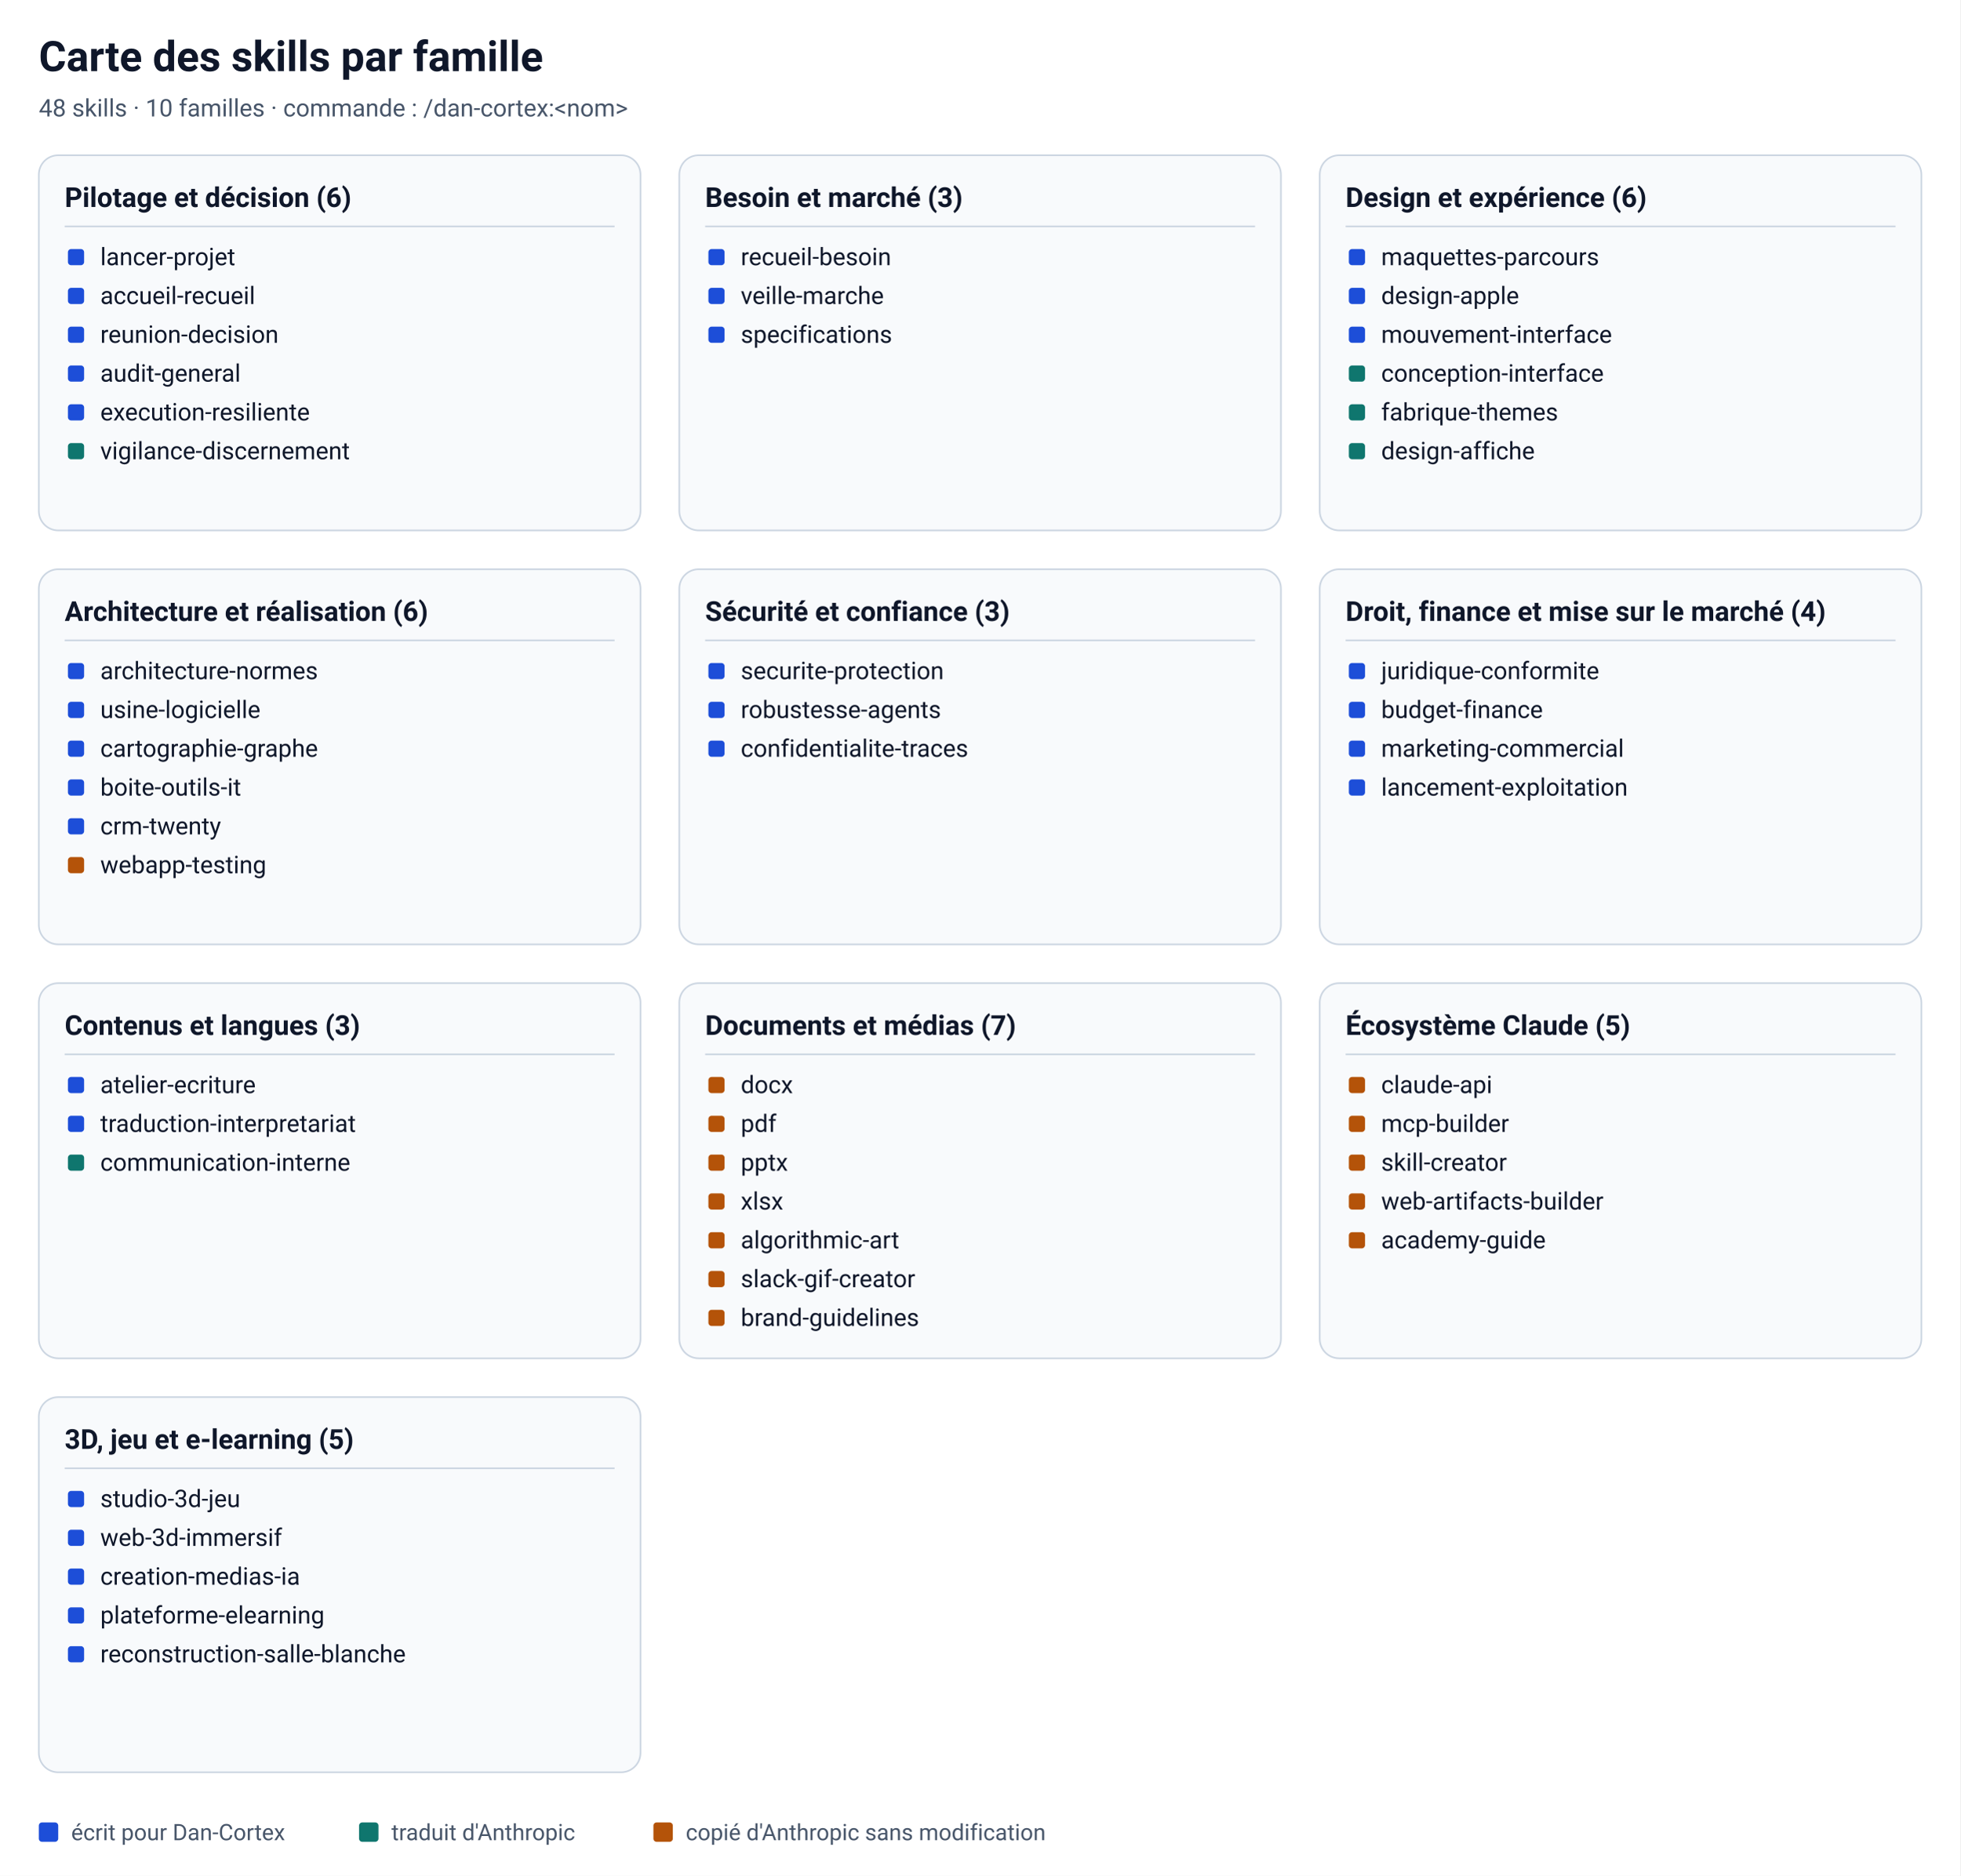
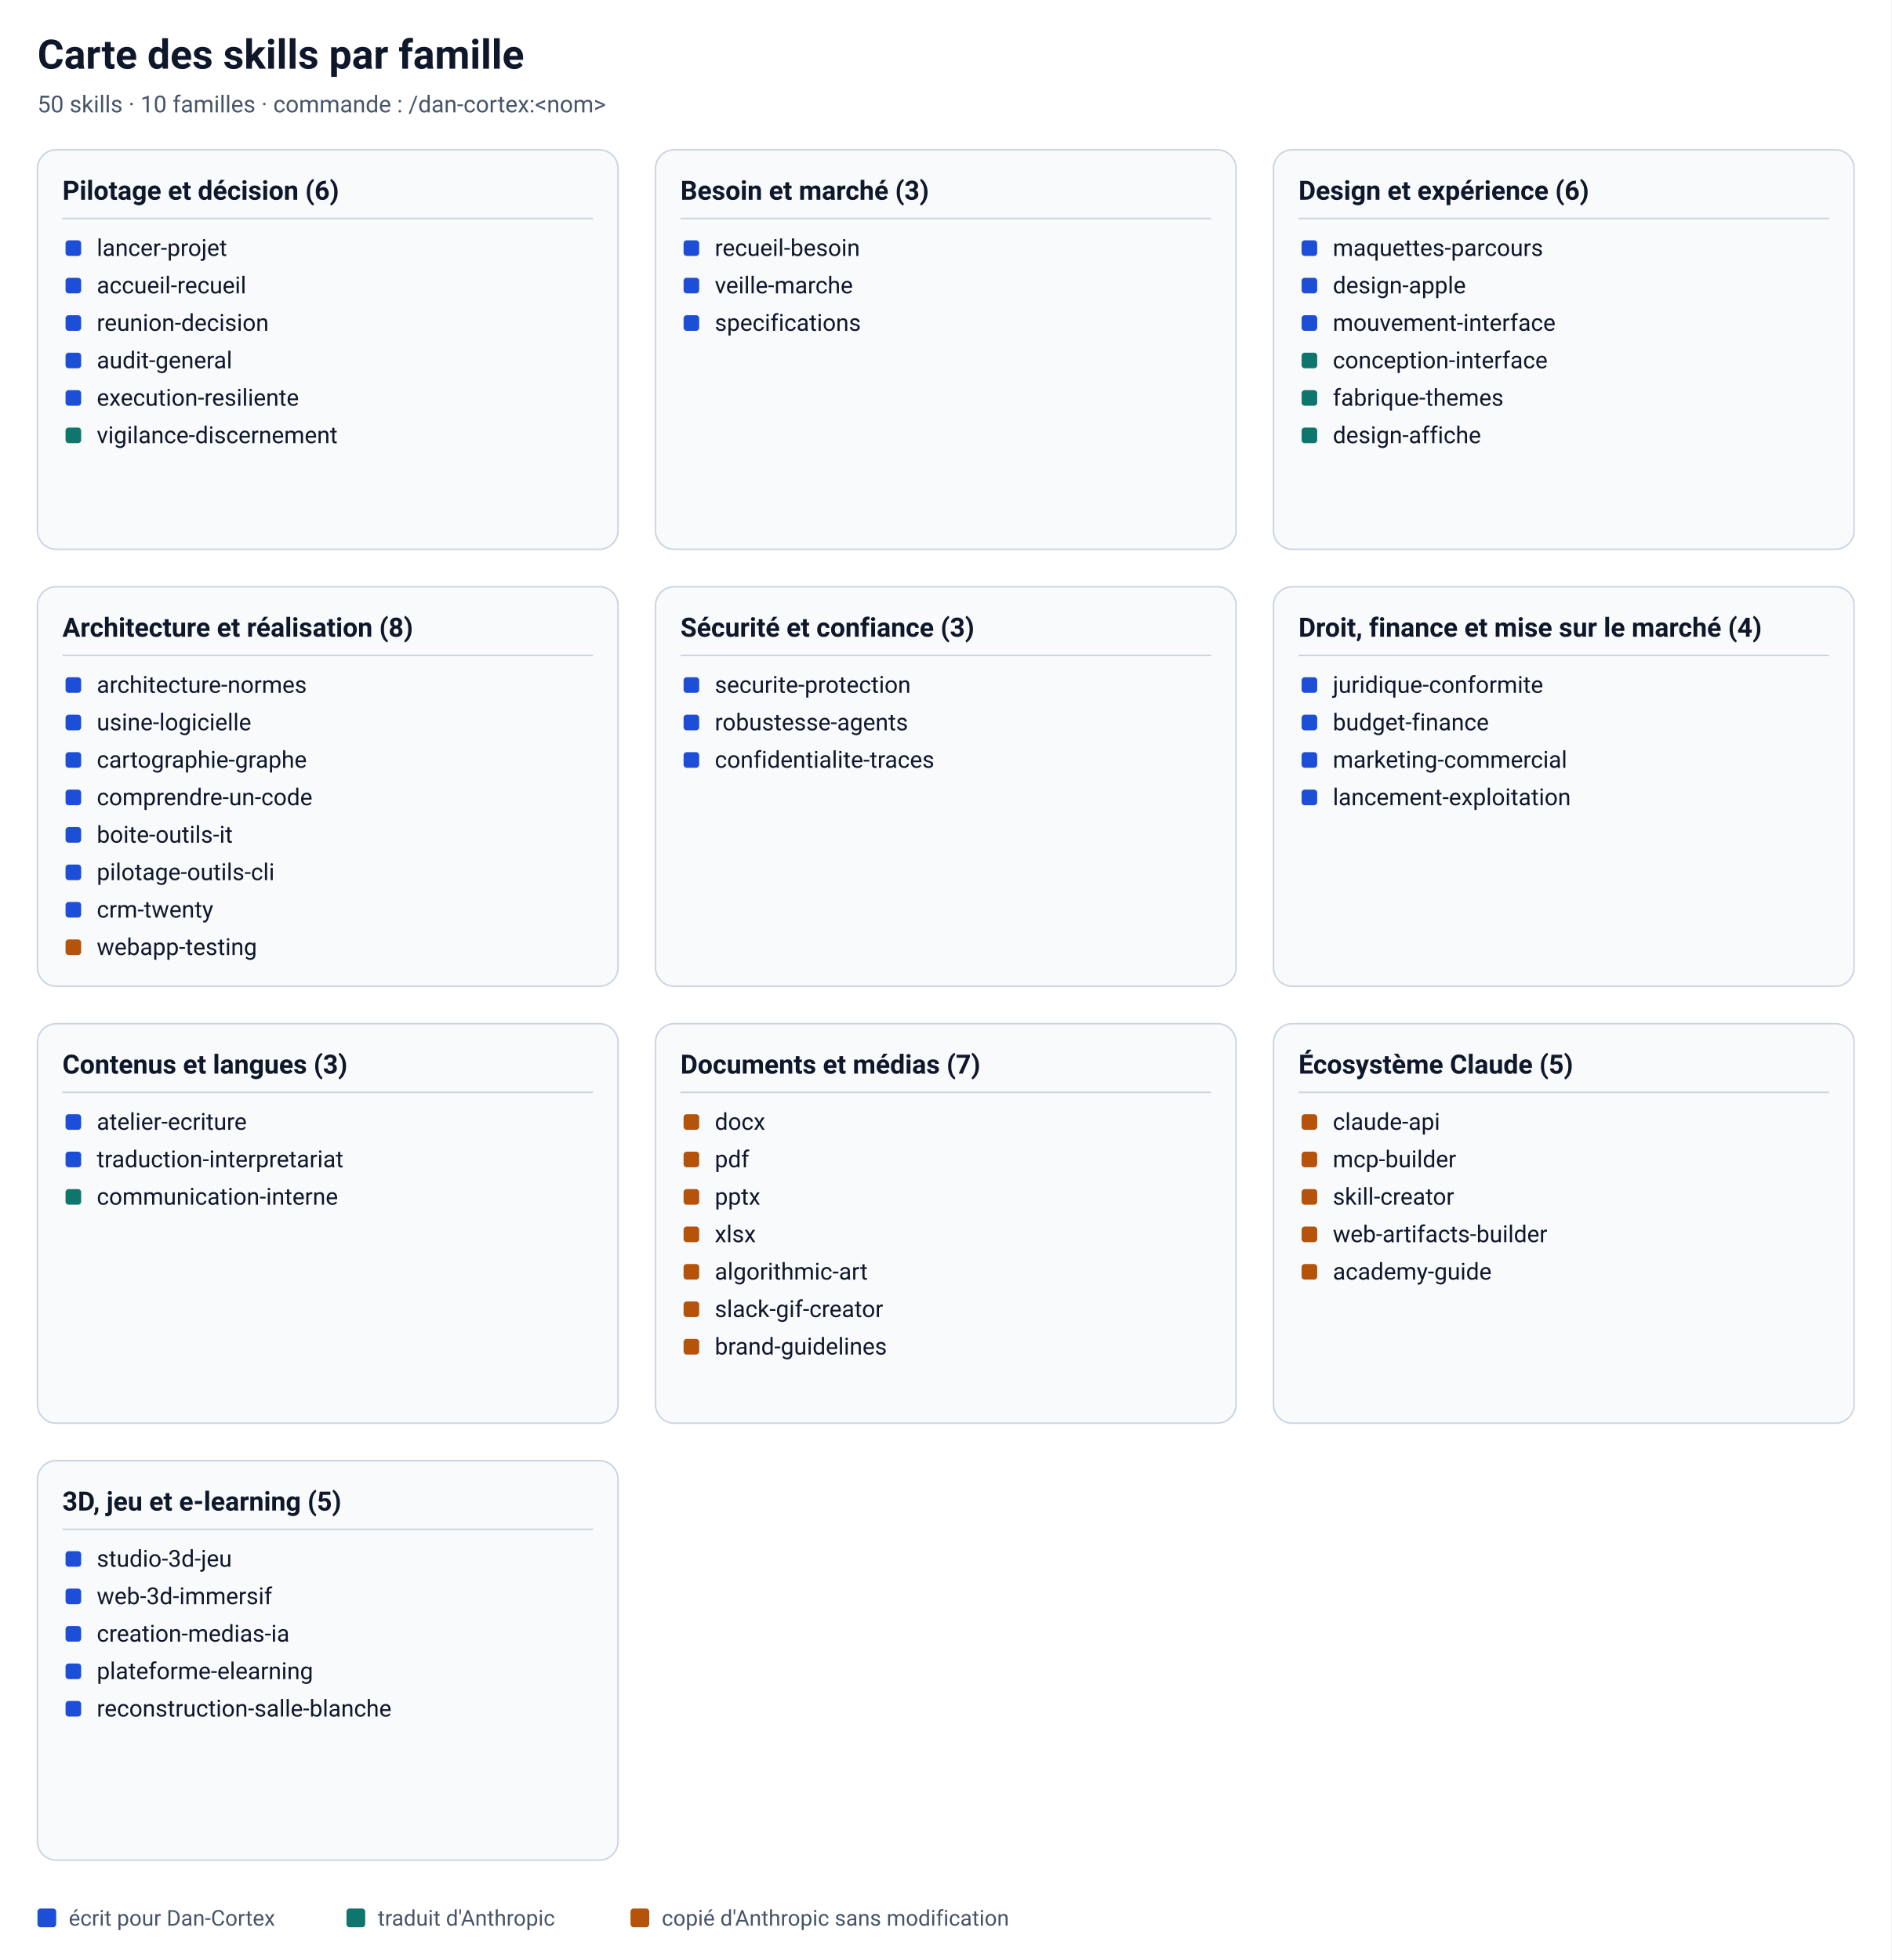
- <svg xmlns="http://www.w3.org/2000/svg" viewBox="0 0 1212 1160" width="1212" height="1160" role="img" aria-labelledby="titre desc" font-family="system-ui, -apple-system, 'Segoe UI', Roboto, Ubuntu, sans-serif">
+ <svg xmlns="http://www.w3.org/2000/svg" viewBox="0 0 1212 1256" width="1212" height="1256" role="img" aria-labelledby="titre desc" font-family="system-ui, -apple-system, 'Segoe UI', Roboto, Ubuntu, sans-serif">
  <rect width="100%" height="100%" fill="#FFFFFF" />
  <text x="24" y="44" font-size="26" fill="#0F172A" font-weight="700" text-anchor="start">Carte des skills par famille</text>
-   <text x="24" y="72" font-size="15" fill="#475569" font-weight="normal" text-anchor="start">48 skills · 10 familles · commande : /dan-cortex:&lt;nom&gt;</text>
+   <text x="24" y="72" font-size="15" fill="#475569" font-weight="normal" text-anchor="start">50 skills · 10 familles · commande : /dan-cortex:&lt;nom&gt;</text>
  <g>
-     <rect x="24" y="96" width="372" height="232" rx="12" fill="#F8FAFC" stroke="#CBD5E1" />
+     <rect x="24" y="96" width="372" height="256" rx="12" fill="#F8FAFC" stroke="#CBD5E1" />
    <text x="40" y="128" font-size="17" fill="#0F172A" font-weight="700" text-anchor="start">Pilotage et décision (6)</text>
    <line x1="40" y1="140" x2="380" y2="140" stroke="#CBD5E1" />
    <rect x="42" y="154" width="10" height="10" rx="2" fill="#1D4ED8" />
    <text x="62" y="164" font-size="15" fill="#0F172A" font-weight="normal" text-anchor="start">lancer-projet</text>
    <rect x="42" y="178" width="10" height="10" rx="2" fill="#1D4ED8" />
    <text x="62" y="188" font-size="15" fill="#0F172A" font-weight="normal" text-anchor="start">accueil-recueil</text>
    <rect x="42" y="202" width="10" height="10" rx="2" fill="#1D4ED8" />
    <text x="62" y="212" font-size="15" fill="#0F172A" font-weight="normal" text-anchor="start">reunion-decision</text>
    <rect x="42" y="226" width="10" height="10" rx="2" fill="#1D4ED8" />
    <text x="62" y="236" font-size="15" fill="#0F172A" font-weight="normal" text-anchor="start">audit-general</text>
    <rect x="42" y="250" width="10" height="10" rx="2" fill="#1D4ED8" />
    <text x="62" y="260" font-size="15" fill="#0F172A" font-weight="normal" text-anchor="start">execution-resiliente</text>
    <rect x="42" y="274" width="10" height="10" rx="2" fill="#0F766E" />
    <text x="62" y="284" font-size="15" fill="#0F172A" font-weight="normal" text-anchor="start">vigilance-discernement</text>
  </g>
  <g>
-     <rect x="420" y="96" width="372" height="232" rx="12" fill="#F8FAFC" stroke="#CBD5E1" />
+     <rect x="420" y="96" width="372" height="256" rx="12" fill="#F8FAFC" stroke="#CBD5E1" />
    <text x="436" y="128" font-size="17" fill="#0F172A" font-weight="700" text-anchor="start">Besoin et marché (3)</text>
    <line x1="436" y1="140" x2="776" y2="140" stroke="#CBD5E1" />
    <rect x="438" y="154" width="10" height="10" rx="2" fill="#1D4ED8" />
    <text x="458" y="164" font-size="15" fill="#0F172A" font-weight="normal" text-anchor="start">recueil-besoin</text>
    <rect x="438" y="178" width="10" height="10" rx="2" fill="#1D4ED8" />
    <text x="458" y="188" font-size="15" fill="#0F172A" font-weight="normal" text-anchor="start">veille-marche</text>
    <rect x="438" y="202" width="10" height="10" rx="2" fill="#1D4ED8" />
    <text x="458" y="212" font-size="15" fill="#0F172A" font-weight="normal" text-anchor="start">specifications</text>
  </g>
  <g>
-     <rect x="816" y="96" width="372" height="232" rx="12" fill="#F8FAFC" stroke="#CBD5E1" />
+     <rect x="816" y="96" width="372" height="256" rx="12" fill="#F8FAFC" stroke="#CBD5E1" />
    <text x="832" y="128" font-size="17" fill="#0F172A" font-weight="700" text-anchor="start">Design et expérience (6)</text>
    <line x1="832" y1="140" x2="1172" y2="140" stroke="#CBD5E1" />
    <rect x="834" y="154" width="10" height="10" rx="2" fill="#1D4ED8" />
    <text x="854" y="164" font-size="15" fill="#0F172A" font-weight="normal" text-anchor="start">maquettes-parcours</text>
    <rect x="834" y="178" width="10" height="10" rx="2" fill="#1D4ED8" />
    <text x="854" y="188" font-size="15" fill="#0F172A" font-weight="normal" text-anchor="start">design-apple</text>
    <rect x="834" y="202" width="10" height="10" rx="2" fill="#1D4ED8" />
    <text x="854" y="212" font-size="15" fill="#0F172A" font-weight="normal" text-anchor="start">mouvement-interface</text>
    <rect x="834" y="226" width="10" height="10" rx="2" fill="#0F766E" />
    <text x="854" y="236" font-size="15" fill="#0F172A" font-weight="normal" text-anchor="start">conception-interface</text>
    <rect x="834" y="250" width="10" height="10" rx="2" fill="#0F766E" />
    <text x="854" y="260" font-size="15" fill="#0F172A" font-weight="normal" text-anchor="start">fabrique-themes</text>
    <rect x="834" y="274" width="10" height="10" rx="2" fill="#0F766E" />
    <text x="854" y="284" font-size="15" fill="#0F172A" font-weight="normal" text-anchor="start">design-affiche</text>
  </g>
  <g>
-     <rect x="24" y="352" width="372" height="232" rx="12" fill="#F8FAFC" stroke="#CBD5E1" />
-     <text x="40" y="384" font-size="17" fill="#0F172A" font-weight="700" text-anchor="start">Architecture et réalisation (6)</text>
-     <line x1="40" y1="396" x2="380" y2="396" stroke="#CBD5E1" />
-     <rect x="42" y="410" width="10" height="10" rx="2" fill="#1D4ED8" />
-     <text x="62" y="420" font-size="15" fill="#0F172A" font-weight="normal" text-anchor="start">architecture-normes</text>
+     <rect x="24" y="376" width="372" height="256" rx="12" fill="#F8FAFC" stroke="#CBD5E1" />
+     <text x="40" y="408" font-size="17" fill="#0F172A" font-weight="700" text-anchor="start">Architecture et réalisation (8)</text>
+     <line x1="40" y1="420" x2="380" y2="420" stroke="#CBD5E1" />
    <rect x="42" y="434" width="10" height="10" rx="2" fill="#1D4ED8" />
-     <text x="62" y="444" font-size="15" fill="#0F172A" font-weight="normal" text-anchor="start">usine-logicielle</text>
+     <text x="62" y="444" font-size="15" fill="#0F172A" font-weight="normal" text-anchor="start">architecture-normes</text>
    <rect x="42" y="458" width="10" height="10" rx="2" fill="#1D4ED8" />
-     <text x="62" y="468" font-size="15" fill="#0F172A" font-weight="normal" text-anchor="start">cartographie-graphe</text>
+     <text x="62" y="468" font-size="15" fill="#0F172A" font-weight="normal" text-anchor="start">usine-logicielle</text>
    <rect x="42" y="482" width="10" height="10" rx="2" fill="#1D4ED8" />
-     <text x="62" y="492" font-size="15" fill="#0F172A" font-weight="normal" text-anchor="start">boite-outils-it</text>
+     <text x="62" y="492" font-size="15" fill="#0F172A" font-weight="normal" text-anchor="start">cartographie-graphe</text>
    <rect x="42" y="506" width="10" height="10" rx="2" fill="#1D4ED8" />
-     <text x="62" y="516" font-size="15" fill="#0F172A" font-weight="normal" text-anchor="start">crm-twenty</text>
-     <rect x="42" y="530" width="10" height="10" rx="2" fill="#B45309" />
-     <text x="62" y="540" font-size="15" fill="#0F172A" font-weight="normal" text-anchor="start">webapp-testing</text>
+     <text x="62" y="516" font-size="15" fill="#0F172A" font-weight="normal" text-anchor="start">comprendre-un-code</text>
+     <rect x="42" y="530" width="10" height="10" rx="2" fill="#1D4ED8" />
+     <text x="62" y="540" font-size="15" fill="#0F172A" font-weight="normal" text-anchor="start">boite-outils-it</text>
+     <rect x="42" y="554" width="10" height="10" rx="2" fill="#1D4ED8" />
+     <text x="62" y="564" font-size="15" fill="#0F172A" font-weight="normal" text-anchor="start">pilotage-outils-cli</text>
+     <rect x="42" y="578" width="10" height="10" rx="2" fill="#1D4ED8" />
+     <text x="62" y="588" font-size="15" fill="#0F172A" font-weight="normal" text-anchor="start">crm-twenty</text>
+     <rect x="42" y="602" width="10" height="10" rx="2" fill="#B45309" />
+     <text x="62" y="612" font-size="15" fill="#0F172A" font-weight="normal" text-anchor="start">webapp-testing</text>
  </g>
  <g>
-     <rect x="420" y="352" width="372" height="232" rx="12" fill="#F8FAFC" stroke="#CBD5E1" />
-     <text x="436" y="384" font-size="17" fill="#0F172A" font-weight="700" text-anchor="start">Sécurité et confiance (3)</text>
-     <line x1="436" y1="396" x2="776" y2="396" stroke="#CBD5E1" />
-     <rect x="438" y="410" width="10" height="10" rx="2" fill="#1D4ED8" />
-     <text x="458" y="420" font-size="15" fill="#0F172A" font-weight="normal" text-anchor="start">securite-protection</text>
+     <rect x="420" y="376" width="372" height="256" rx="12" fill="#F8FAFC" stroke="#CBD5E1" />
+     <text x="436" y="408" font-size="17" fill="#0F172A" font-weight="700" text-anchor="start">Sécurité et confiance (3)</text>
+     <line x1="436" y1="420" x2="776" y2="420" stroke="#CBD5E1" />
    <rect x="438" y="434" width="10" height="10" rx="2" fill="#1D4ED8" />
-     <text x="458" y="444" font-size="15" fill="#0F172A" font-weight="normal" text-anchor="start">robustesse-agents</text>
+     <text x="458" y="444" font-size="15" fill="#0F172A" font-weight="normal" text-anchor="start">securite-protection</text>
    <rect x="438" y="458" width="10" height="10" rx="2" fill="#1D4ED8" />
-     <text x="458" y="468" font-size="15" fill="#0F172A" font-weight="normal" text-anchor="start">confidentialite-traces</text>
+     <text x="458" y="468" font-size="15" fill="#0F172A" font-weight="normal" text-anchor="start">robustesse-agents</text>
+     <rect x="438" y="482" width="10" height="10" rx="2" fill="#1D4ED8" />
+     <text x="458" y="492" font-size="15" fill="#0F172A" font-weight="normal" text-anchor="start">confidentialite-traces</text>
  </g>
  <g>
-     <rect x="816" y="352" width="372" height="232" rx="12" fill="#F8FAFC" stroke="#CBD5E1" />
-     <text x="832" y="384" font-size="17" fill="#0F172A" font-weight="700" text-anchor="start">Droit, finance et mise sur le marché (4)</text>
-     <line x1="832" y1="396" x2="1172" y2="396" stroke="#CBD5E1" />
-     <rect x="834" y="410" width="10" height="10" rx="2" fill="#1D4ED8" />
-     <text x="854" y="420" font-size="15" fill="#0F172A" font-weight="normal" text-anchor="start">juridique-conformite</text>
+     <rect x="816" y="376" width="372" height="256" rx="12" fill="#F8FAFC" stroke="#CBD5E1" />
+     <text x="832" y="408" font-size="17" fill="#0F172A" font-weight="700" text-anchor="start">Droit, finance et mise sur le marché (4)</text>
+     <line x1="832" y1="420" x2="1172" y2="420" stroke="#CBD5E1" />
    <rect x="834" y="434" width="10" height="10" rx="2" fill="#1D4ED8" />
-     <text x="854" y="444" font-size="15" fill="#0F172A" font-weight="normal" text-anchor="start">budget-finance</text>
+     <text x="854" y="444" font-size="15" fill="#0F172A" font-weight="normal" text-anchor="start">juridique-conformite</text>
    <rect x="834" y="458" width="10" height="10" rx="2" fill="#1D4ED8" />
-     <text x="854" y="468" font-size="15" fill="#0F172A" font-weight="normal" text-anchor="start">marketing-commercial</text>
+     <text x="854" y="468" font-size="15" fill="#0F172A" font-weight="normal" text-anchor="start">budget-finance</text>
    <rect x="834" y="482" width="10" height="10" rx="2" fill="#1D4ED8" />
-     <text x="854" y="492" font-size="15" fill="#0F172A" font-weight="normal" text-anchor="start">lancement-exploitation</text>
+     <text x="854" y="492" font-size="15" fill="#0F172A" font-weight="normal" text-anchor="start">marketing-commercial</text>
+     <rect x="834" y="506" width="10" height="10" rx="2" fill="#1D4ED8" />
+     <text x="854" y="516" font-size="15" fill="#0F172A" font-weight="normal" text-anchor="start">lancement-exploitation</text>
  </g>
  <g>
-     <rect x="24" y="608" width="372" height="232" rx="12" fill="#F8FAFC" stroke="#CBD5E1" />
-     <text x="40" y="640" font-size="17" fill="#0F172A" font-weight="700" text-anchor="start">Contenus et langues (3)</text>
-     <line x1="40" y1="652" x2="380" y2="652" stroke="#CBD5E1" />
-     <rect x="42" y="666" width="10" height="10" rx="2" fill="#1D4ED8" />
-     <text x="62" y="676" font-size="15" fill="#0F172A" font-weight="normal" text-anchor="start">atelier-ecriture</text>
-     <rect x="42" y="690" width="10" height="10" rx="2" fill="#1D4ED8" />
-     <text x="62" y="700" font-size="15" fill="#0F172A" font-weight="normal" text-anchor="start">traduction-interpretariat</text>
-     <rect x="42" y="714" width="10" height="10" rx="2" fill="#0F766E" />
-     <text x="62" y="724" font-size="15" fill="#0F172A" font-weight="normal" text-anchor="start">communication-interne</text>
+     <rect x="24" y="656" width="372" height="256" rx="12" fill="#F8FAFC" stroke="#CBD5E1" />
+     <text x="40" y="688" font-size="17" fill="#0F172A" font-weight="700" text-anchor="start">Contenus et langues (3)</text>
+     <line x1="40" y1="700" x2="380" y2="700" stroke="#CBD5E1" />
+     <rect x="42" y="714" width="10" height="10" rx="2" fill="#1D4ED8" />
+     <text x="62" y="724" font-size="15" fill="#0F172A" font-weight="normal" text-anchor="start">atelier-ecriture</text>
+     <rect x="42" y="738" width="10" height="10" rx="2" fill="#1D4ED8" />
+     <text x="62" y="748" font-size="15" fill="#0F172A" font-weight="normal" text-anchor="start">traduction-interpretariat</text>
+     <rect x="42" y="762" width="10" height="10" rx="2" fill="#0F766E" />
+     <text x="62" y="772" font-size="15" fill="#0F172A" font-weight="normal" text-anchor="start">communication-interne</text>
  </g>
  <g>
-     <rect x="420" y="608" width="372" height="232" rx="12" fill="#F8FAFC" stroke="#CBD5E1" />
-     <text x="436" y="640" font-size="17" fill="#0F172A" font-weight="700" text-anchor="start">Documents et médias (7)</text>
-     <line x1="436" y1="652" x2="776" y2="652" stroke="#CBD5E1" />
-     <rect x="438" y="666" width="10" height="10" rx="2" fill="#B45309" />
-     <text x="458" y="676" font-size="15" fill="#0F172A" font-weight="normal" text-anchor="start">docx</text>
-     <rect x="438" y="690" width="10" height="10" rx="2" fill="#B45309" />
-     <text x="458" y="700" font-size="15" fill="#0F172A" font-weight="normal" text-anchor="start">pdf</text>
+     <rect x="420" y="656" width="372" height="256" rx="12" fill="#F8FAFC" stroke="#CBD5E1" />
+     <text x="436" y="688" font-size="17" fill="#0F172A" font-weight="700" text-anchor="start">Documents et médias (7)</text>
+     <line x1="436" y1="700" x2="776" y2="700" stroke="#CBD5E1" />
    <rect x="438" y="714" width="10" height="10" rx="2" fill="#B45309" />
-     <text x="458" y="724" font-size="15" fill="#0F172A" font-weight="normal" text-anchor="start">pptx</text>
+     <text x="458" y="724" font-size="15" fill="#0F172A" font-weight="normal" text-anchor="start">docx</text>
    <rect x="438" y="738" width="10" height="10" rx="2" fill="#B45309" />
-     <text x="458" y="748" font-size="15" fill="#0F172A" font-weight="normal" text-anchor="start">xlsx</text>
+     <text x="458" y="748" font-size="15" fill="#0F172A" font-weight="normal" text-anchor="start">pdf</text>
    <rect x="438" y="762" width="10" height="10" rx="2" fill="#B45309" />
-     <text x="458" y="772" font-size="15" fill="#0F172A" font-weight="normal" text-anchor="start">algorithmic-art</text>
+     <text x="458" y="772" font-size="15" fill="#0F172A" font-weight="normal" text-anchor="start">pptx</text>
    <rect x="438" y="786" width="10" height="10" rx="2" fill="#B45309" />
-     <text x="458" y="796" font-size="15" fill="#0F172A" font-weight="normal" text-anchor="start">slack-gif-creator</text>
+     <text x="458" y="796" font-size="15" fill="#0F172A" font-weight="normal" text-anchor="start">xlsx</text>
    <rect x="438" y="810" width="10" height="10" rx="2" fill="#B45309" />
-     <text x="458" y="820" font-size="15" fill="#0F172A" font-weight="normal" text-anchor="start">brand-guidelines</text>
+     <text x="458" y="820" font-size="15" fill="#0F172A" font-weight="normal" text-anchor="start">algorithmic-art</text>
+     <rect x="438" y="834" width="10" height="10" rx="2" fill="#B45309" />
+     <text x="458" y="844" font-size="15" fill="#0F172A" font-weight="normal" text-anchor="start">slack-gif-creator</text>
+     <rect x="438" y="858" width="10" height="10" rx="2" fill="#B45309" />
+     <text x="458" y="868" font-size="15" fill="#0F172A" font-weight="normal" text-anchor="start">brand-guidelines</text>
  </g>
  <g>
-     <rect x="816" y="608" width="372" height="232" rx="12" fill="#F8FAFC" stroke="#CBD5E1" />
-     <text x="832" y="640" font-size="17" fill="#0F172A" font-weight="700" text-anchor="start">Écosystème Claude (5)</text>
-     <line x1="832" y1="652" x2="1172" y2="652" stroke="#CBD5E1" />
-     <rect x="834" y="666" width="10" height="10" rx="2" fill="#B45309" />
-     <text x="854" y="676" font-size="15" fill="#0F172A" font-weight="normal" text-anchor="start">claude-api</text>
-     <rect x="834" y="690" width="10" height="10" rx="2" fill="#B45309" />
-     <text x="854" y="700" font-size="15" fill="#0F172A" font-weight="normal" text-anchor="start">mcp-builder</text>
+     <rect x="816" y="656" width="372" height="256" rx="12" fill="#F8FAFC" stroke="#CBD5E1" />
+     <text x="832" y="688" font-size="17" fill="#0F172A" font-weight="700" text-anchor="start">Écosystème Claude (5)</text>
+     <line x1="832" y1="700" x2="1172" y2="700" stroke="#CBD5E1" />
    <rect x="834" y="714" width="10" height="10" rx="2" fill="#B45309" />
-     <text x="854" y="724" font-size="15" fill="#0F172A" font-weight="normal" text-anchor="start">skill-creator</text>
+     <text x="854" y="724" font-size="15" fill="#0F172A" font-weight="normal" text-anchor="start">claude-api</text>
    <rect x="834" y="738" width="10" height="10" rx="2" fill="#B45309" />
-     <text x="854" y="748" font-size="15" fill="#0F172A" font-weight="normal" text-anchor="start">web-artifacts-builder</text>
+     <text x="854" y="748" font-size="15" fill="#0F172A" font-weight="normal" text-anchor="start">mcp-builder</text>
    <rect x="834" y="762" width="10" height="10" rx="2" fill="#B45309" />
-     <text x="854" y="772" font-size="15" fill="#0F172A" font-weight="normal" text-anchor="start">academy-guide</text>
+     <text x="854" y="772" font-size="15" fill="#0F172A" font-weight="normal" text-anchor="start">skill-creator</text>
+     <rect x="834" y="786" width="10" height="10" rx="2" fill="#B45309" />
+     <text x="854" y="796" font-size="15" fill="#0F172A" font-weight="normal" text-anchor="start">web-artifacts-builder</text>
+     <rect x="834" y="810" width="10" height="10" rx="2" fill="#B45309" />
+     <text x="854" y="820" font-size="15" fill="#0F172A" font-weight="normal" text-anchor="start">academy-guide</text>
  </g>
  <g>
-     <rect x="24" y="864" width="372" height="232" rx="12" fill="#F8FAFC" stroke="#CBD5E1" />
-     <text x="40" y="896" font-size="17" fill="#0F172A" font-weight="700" text-anchor="start">3D, jeu et e-learning (5)</text>
-     <line x1="40" y1="908" x2="380" y2="908" stroke="#CBD5E1" />
-     <rect x="42" y="922" width="10" height="10" rx="2" fill="#1D4ED8" />
-     <text x="62" y="932" font-size="15" fill="#0F172A" font-weight="normal" text-anchor="start">studio-3d-jeu</text>
-     <rect x="42" y="946" width="10" height="10" rx="2" fill="#1D4ED8" />
-     <text x="62" y="956" font-size="15" fill="#0F172A" font-weight="normal" text-anchor="start">web-3d-immersif</text>
-     <rect x="42" y="970" width="10" height="10" rx="2" fill="#1D4ED8" />
-     <text x="62" y="980" font-size="15" fill="#0F172A" font-weight="normal" text-anchor="start">creation-medias-ia</text>
+     <rect x="24" y="936" width="372" height="256" rx="12" fill="#F8FAFC" stroke="#CBD5E1" />
+     <text x="40" y="968" font-size="17" fill="#0F172A" font-weight="700" text-anchor="start">3D, jeu et e-learning (5)</text>
+     <line x1="40" y1="980" x2="380" y2="980" stroke="#CBD5E1" />
    <rect x="42" y="994" width="10" height="10" rx="2" fill="#1D4ED8" />
-     <text x="62" y="1004" font-size="15" fill="#0F172A" font-weight="normal" text-anchor="start">plateforme-elearning</text>
+     <text x="62" y="1004" font-size="15" fill="#0F172A" font-weight="normal" text-anchor="start">studio-3d-jeu</text>
    <rect x="42" y="1018" width="10" height="10" rx="2" fill="#1D4ED8" />
-     <text x="62" y="1028" font-size="15" fill="#0F172A" font-weight="normal" text-anchor="start">reconstruction-salle-blanche</text>
+     <text x="62" y="1028" font-size="15" fill="#0F172A" font-weight="normal" text-anchor="start">web-3d-immersif</text>
+     <rect x="42" y="1042" width="10" height="10" rx="2" fill="#1D4ED8" />
+     <text x="62" y="1052" font-size="15" fill="#0F172A" font-weight="normal" text-anchor="start">creation-medias-ia</text>
+     <rect x="42" y="1066" width="10" height="10" rx="2" fill="#1D4ED8" />
+     <text x="62" y="1076" font-size="15" fill="#0F172A" font-weight="normal" text-anchor="start">plateforme-elearning</text>
+     <rect x="42" y="1090" width="10" height="10" rx="2" fill="#1D4ED8" />
+     <text x="62" y="1100" font-size="15" fill="#0F172A" font-weight="normal" text-anchor="start">reconstruction-salle-blanche</text>
  </g>
-   <rect x="24" y="1127" width="12" height="12" rx="2" fill="#1D4ED8" />
-   <text x="44" y="1138" font-size="14" fill="#475569" font-weight="normal" text-anchor="start">écrit pour Dan-Cortex</text>
-   <rect x="222" y="1127" width="12" height="12" rx="2" fill="#0F766E" />
-   <text x="242" y="1138" font-size="14" fill="#475569" font-weight="normal" text-anchor="start">traduit d'Anthropic</text>
-   <rect x="404" y="1127" width="12" height="12" rx="2" fill="#B45309" />
-   <text x="424" y="1138" font-size="14" fill="#475569" font-weight="normal" text-anchor="start">copié d'Anthropic sans modification</text>
+   <rect x="24" y="1223" width="12" height="12" rx="2" fill="#1D4ED8" />
+   <text x="44" y="1234" font-size="14" fill="#475569" font-weight="normal" text-anchor="start">écrit pour Dan-Cortex</text>
+   <rect x="222" y="1223" width="12" height="12" rx="2" fill="#0F766E" />
+   <text x="242" y="1234" font-size="14" fill="#475569" font-weight="normal" text-anchor="start">traduit d'Anthropic</text>
+   <rect x="404" y="1223" width="12" height="12" rx="2" fill="#B45309" />
+   <text x="424" y="1234" font-size="14" fill="#475569" font-weight="normal" text-anchor="start">copié d'Anthropic sans modification</text>
</svg>
